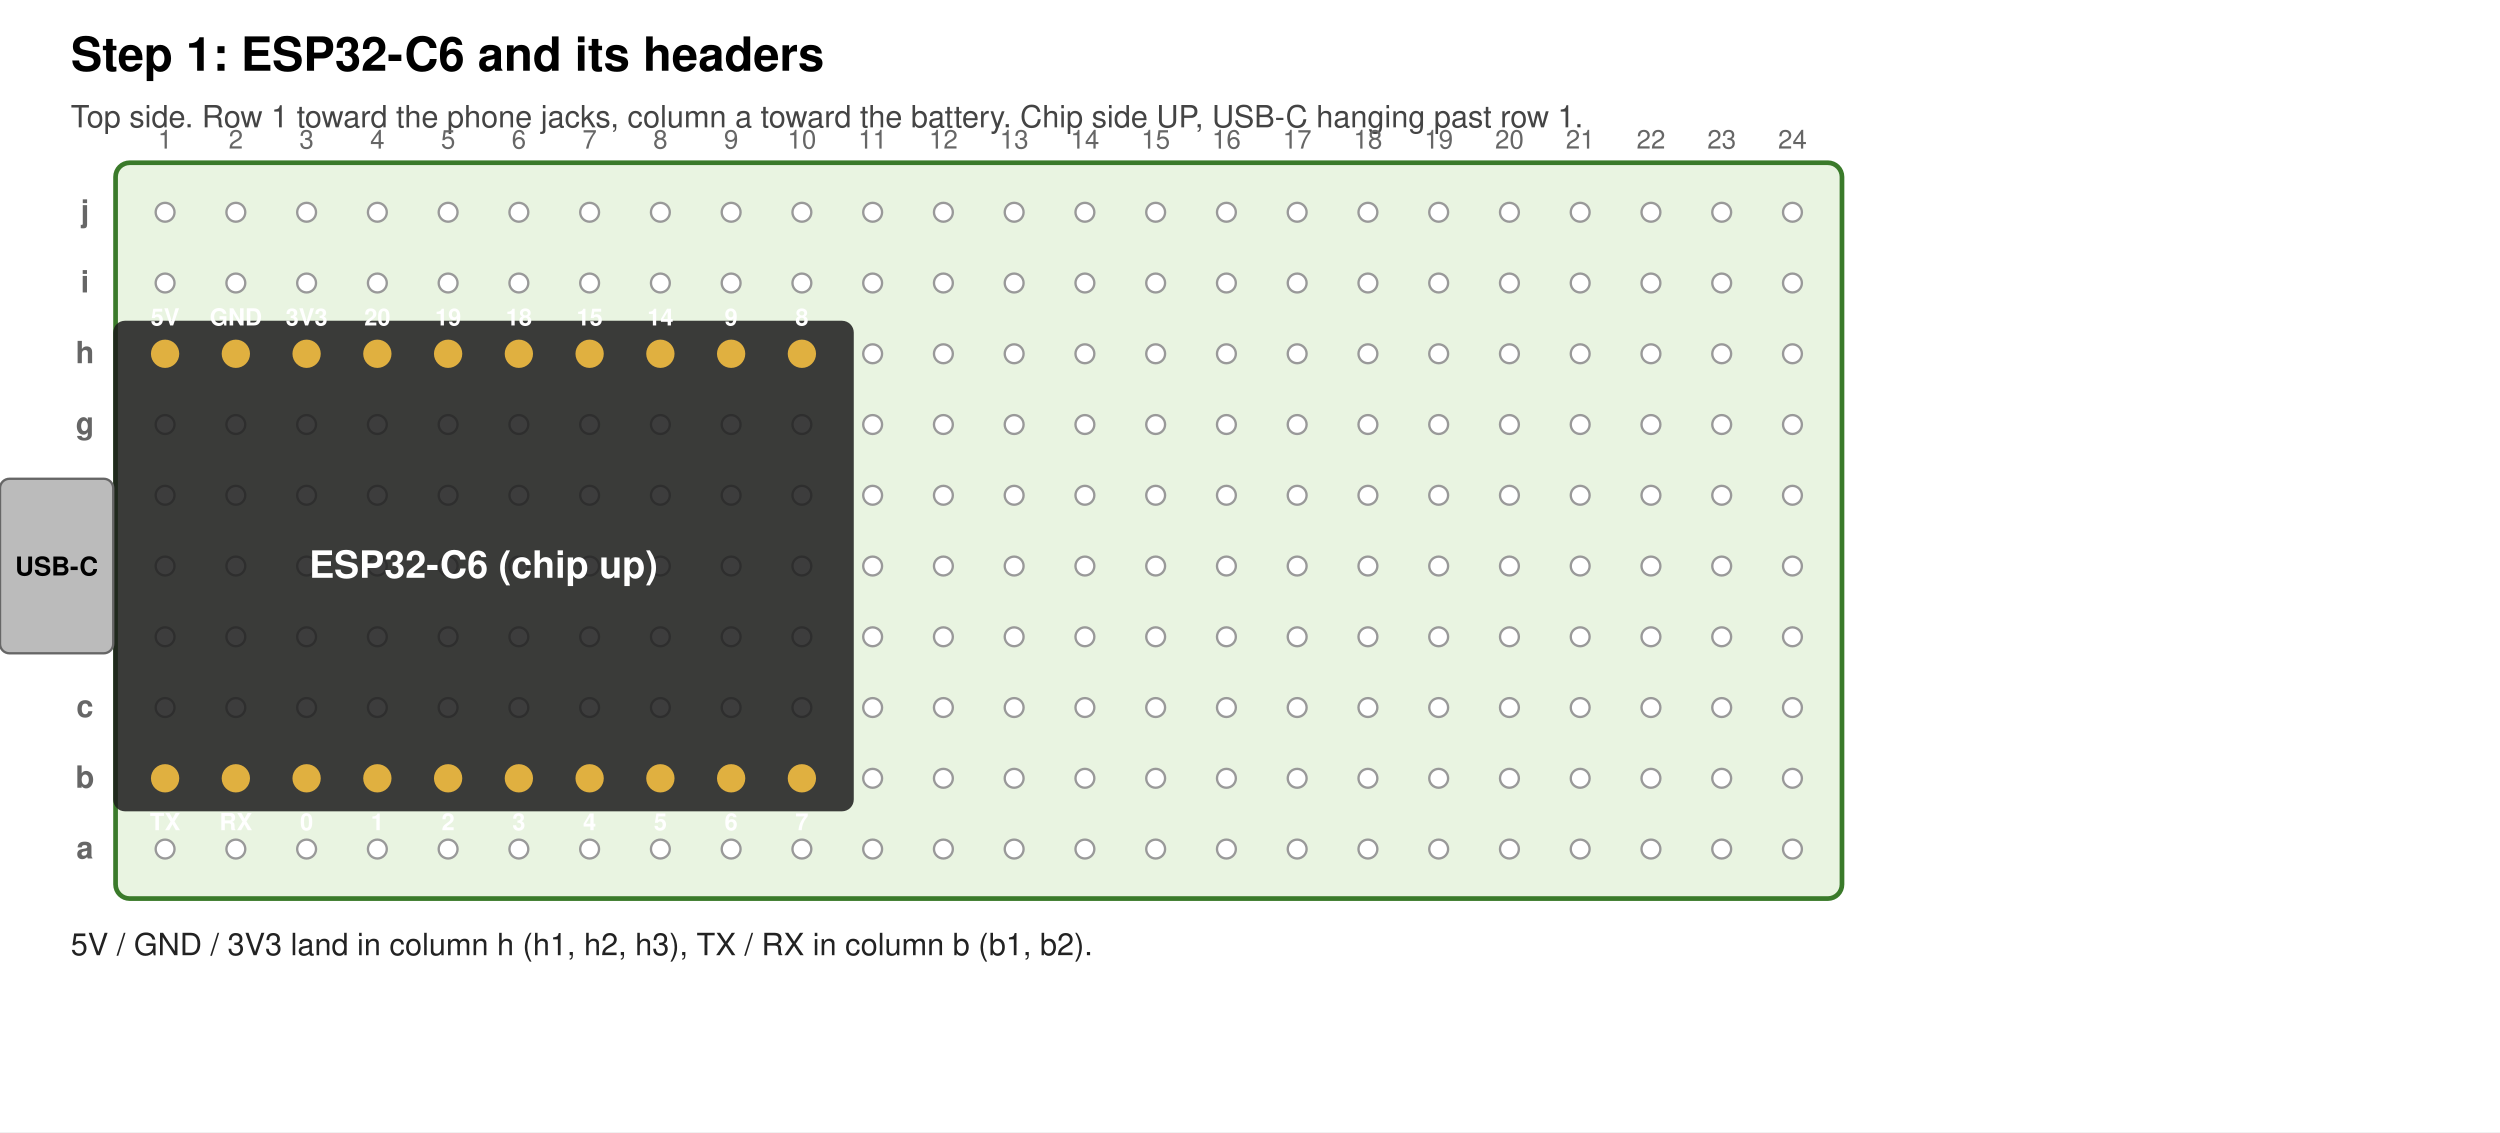
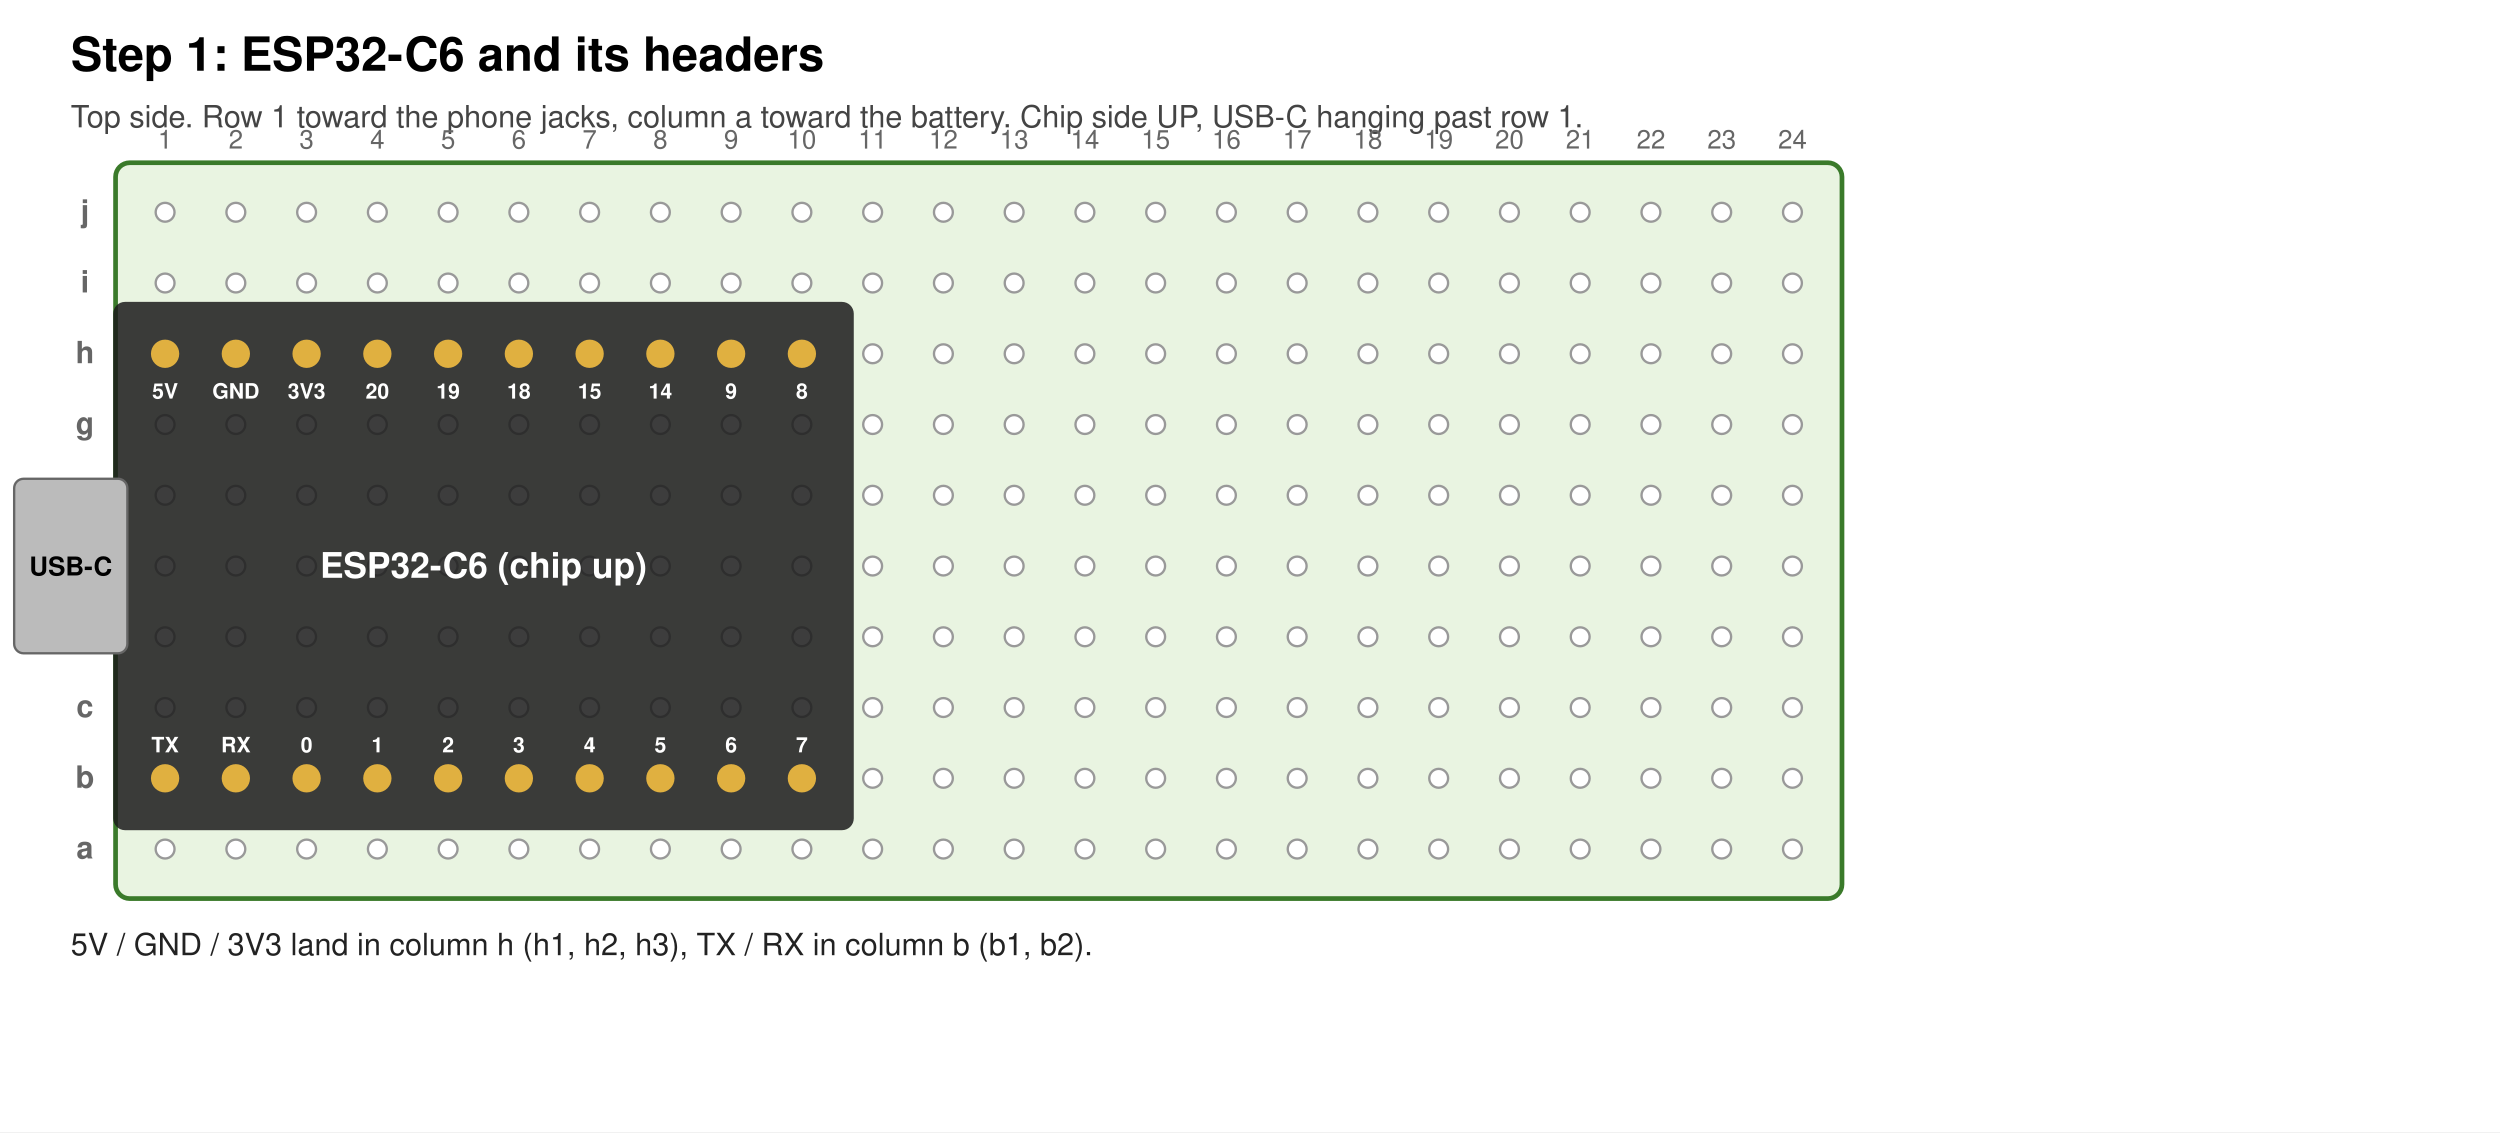
<svg xmlns="http://www.w3.org/2000/svg" width="1060" height="480" font-family="Helvetica,Arial">
  <defs>
    <filter id="mute">
      <feColorMatrix type="saturate" values="0" />
    </filter>
  </defs>
  <rect width="100%" height="100%" fill="#ffffff" />
  <text x="30" y="30" font-size="20" font-weight="bold">Step 1: ESP32-C6 and its headers</text>
  <text x="30" y="54" font-size="13" fill="#444">Top side. Row 1 toward the phone jacks, column a toward the battery. Chip side UP, USB-C hanging past row 1.</text>
  <rect x="49" y="69" width="732" height="312" rx="6" fill="#e9f4e1" stroke="#3a7a2a" stroke-width="2" />
  <text x="70" y="63" font-size="11" fill="#666" text-anchor="middle">1</text>
  <text x="100" y="63" font-size="11" fill="#666" text-anchor="middle">2</text>
  <text x="130" y="63" font-size="11" fill="#666" text-anchor="middle">3</text>
  <text x="160" y="63" font-size="11" fill="#666" text-anchor="middle">4</text>
  <text x="190" y="63" font-size="11" fill="#666" text-anchor="middle">5</text>
  <text x="220" y="63" font-size="11" fill="#666" text-anchor="middle">6</text>
  <text x="250" y="63" font-size="11" fill="#666" text-anchor="middle">7</text>
  <text x="280" y="63" font-size="11" fill="#666" text-anchor="middle">8</text>
  <text x="310" y="63" font-size="11" fill="#666" text-anchor="middle">9</text>
  <text x="340" y="63" font-size="11" fill="#666" text-anchor="middle">10</text>
  <text x="370" y="63" font-size="11" fill="#666" text-anchor="middle">11</text>
  <text x="400" y="63" font-size="11" fill="#666" text-anchor="middle">12</text>
  <text x="430" y="63" font-size="11" fill="#666" text-anchor="middle">13</text>
  <text x="460" y="63" font-size="11" fill="#666" text-anchor="middle">14</text>
  <text x="490" y="63" font-size="11" fill="#666" text-anchor="middle">15</text>
  <text x="520" y="63" font-size="11" fill="#666" text-anchor="middle">16</text>
  <text x="550" y="63" font-size="11" fill="#666" text-anchor="middle">17</text>
  <text x="580" y="63" font-size="11" fill="#666" text-anchor="middle">18</text>
  <text x="610" y="63" font-size="11" fill="#666" text-anchor="middle">19</text>
  <text x="640" y="63" font-size="11" fill="#666" text-anchor="middle">20</text>
  <text x="670" y="63" font-size="11" fill="#666" text-anchor="middle">21</text>
  <text x="700" y="63" font-size="11" fill="#666" text-anchor="middle">22</text>
  <text x="730" y="63" font-size="11" fill="#666" text-anchor="middle">23</text>
  <text x="760" y="63" font-size="11" fill="#666" text-anchor="middle">24</text>
  <text x="36" y="364" font-size="13" font-weight="bold" fill="#666" text-anchor="middle">a</text>
  <text x="36" y="334" font-size="13" font-weight="bold" fill="#666" text-anchor="middle">b</text>
  <text x="36" y="304" font-size="13" font-weight="bold" fill="#666" text-anchor="middle">c</text>
  <text x="36" y="274" font-size="13" font-weight="bold" fill="#666" text-anchor="middle">d</text>
  <text x="36" y="244" font-size="13" font-weight="bold" fill="#666" text-anchor="middle">e</text>
  <text x="36" y="214" font-size="13" font-weight="bold" fill="#666" text-anchor="middle">f</text>
  <text x="36" y="184" font-size="13" font-weight="bold" fill="#666" text-anchor="middle">g</text>
  <text x="36" y="154" font-size="13" font-weight="bold" fill="#666" text-anchor="middle">h</text>
  <text x="36" y="124" font-size="13" font-weight="bold" fill="#666" text-anchor="middle">i</text>
  <text x="36" y="94" font-size="13" font-weight="bold" fill="#666" text-anchor="middle">j</text>
  <circle cx="70" cy="360" r="4" fill="#fff" stroke="#999" />
  <circle cx="70" cy="330" r="4" fill="#fff" stroke="#999" />
  <circle cx="70" cy="300" r="4" fill="#fff" stroke="#999" />
  <circle cx="70" cy="270" r="4" fill="#fff" stroke="#999" />
  <circle cx="70" cy="240" r="4" fill="#fff" stroke="#999" />
  <circle cx="70" cy="210" r="4" fill="#fff" stroke="#999" />
  <circle cx="70" cy="180" r="4" fill="#fff" stroke="#999" />
  <circle cx="70" cy="150" r="4" fill="#fff" stroke="#999" />
  <circle cx="70" cy="120" r="4" fill="#fff" stroke="#999" />
  <circle cx="70" cy="90" r="4" fill="#fff" stroke="#999" />
  <circle cx="100" cy="360" r="4" fill="#fff" stroke="#999" />
  <circle cx="100" cy="330" r="4" fill="#fff" stroke="#999" />
  <circle cx="100" cy="300" r="4" fill="#fff" stroke="#999" />
  <circle cx="100" cy="270" r="4" fill="#fff" stroke="#999" />
  <circle cx="100" cy="240" r="4" fill="#fff" stroke="#999" />
  <circle cx="100" cy="210" r="4" fill="#fff" stroke="#999" />
  <circle cx="100" cy="180" r="4" fill="#fff" stroke="#999" />
  <circle cx="100" cy="150" r="4" fill="#fff" stroke="#999" />
  <circle cx="100" cy="120" r="4" fill="#fff" stroke="#999" />
  <circle cx="100" cy="90" r="4" fill="#fff" stroke="#999" />
  <circle cx="130" cy="360" r="4" fill="#fff" stroke="#999" />
  <circle cx="130" cy="330" r="4" fill="#fff" stroke="#999" />
  <circle cx="130" cy="300" r="4" fill="#fff" stroke="#999" />
  <circle cx="130" cy="270" r="4" fill="#fff" stroke="#999" />
  <circle cx="130" cy="240" r="4" fill="#fff" stroke="#999" />
  <circle cx="130" cy="210" r="4" fill="#fff" stroke="#999" />
  <circle cx="130" cy="180" r="4" fill="#fff" stroke="#999" />
  <circle cx="130" cy="150" r="4" fill="#fff" stroke="#999" />
  <circle cx="130" cy="120" r="4" fill="#fff" stroke="#999" />
  <circle cx="130" cy="90" r="4" fill="#fff" stroke="#999" />
  <circle cx="160" cy="360" r="4" fill="#fff" stroke="#999" />
  <circle cx="160" cy="330" r="4" fill="#fff" stroke="#999" />
  <circle cx="160" cy="300" r="4" fill="#fff" stroke="#999" />
  <circle cx="160" cy="270" r="4" fill="#fff" stroke="#999" />
  <circle cx="160" cy="240" r="4" fill="#fff" stroke="#999" />
  <circle cx="160" cy="210" r="4" fill="#fff" stroke="#999" />
  <circle cx="160" cy="180" r="4" fill="#fff" stroke="#999" />
  <circle cx="160" cy="150" r="4" fill="#fff" stroke="#999" />
  <circle cx="160" cy="120" r="4" fill="#fff" stroke="#999" />
  <circle cx="160" cy="90" r="4" fill="#fff" stroke="#999" />
  <circle cx="190" cy="360" r="4" fill="#fff" stroke="#999" />
  <circle cx="190" cy="330" r="4" fill="#fff" stroke="#999" />
  <circle cx="190" cy="300" r="4" fill="#fff" stroke="#999" />
  <circle cx="190" cy="270" r="4" fill="#fff" stroke="#999" />
  <circle cx="190" cy="240" r="4" fill="#fff" stroke="#999" />
  <circle cx="190" cy="210" r="4" fill="#fff" stroke="#999" />
  <circle cx="190" cy="180" r="4" fill="#fff" stroke="#999" />
  <circle cx="190" cy="150" r="4" fill="#fff" stroke="#999" />
  <circle cx="190" cy="120" r="4" fill="#fff" stroke="#999" />
  <circle cx="190" cy="90" r="4" fill="#fff" stroke="#999" />
  <circle cx="220" cy="360" r="4" fill="#fff" stroke="#999" />
  <circle cx="220" cy="330" r="4" fill="#fff" stroke="#999" />
  <circle cx="220" cy="300" r="4" fill="#fff" stroke="#999" />
  <circle cx="220" cy="270" r="4" fill="#fff" stroke="#999" />
  <circle cx="220" cy="240" r="4" fill="#fff" stroke="#999" />
  <circle cx="220" cy="210" r="4" fill="#fff" stroke="#999" />
  <circle cx="220" cy="180" r="4" fill="#fff" stroke="#999" />
  <circle cx="220" cy="150" r="4" fill="#fff" stroke="#999" />
  <circle cx="220" cy="120" r="4" fill="#fff" stroke="#999" />
  <circle cx="220" cy="90" r="4" fill="#fff" stroke="#999" />
  <circle cx="250" cy="360" r="4" fill="#fff" stroke="#999" />
  <circle cx="250" cy="330" r="4" fill="#fff" stroke="#999" />
  <circle cx="250" cy="300" r="4" fill="#fff" stroke="#999" />
  <circle cx="250" cy="270" r="4" fill="#fff" stroke="#999" />
  <circle cx="250" cy="240" r="4" fill="#fff" stroke="#999" />
  <circle cx="250" cy="210" r="4" fill="#fff" stroke="#999" />
  <circle cx="250" cy="180" r="4" fill="#fff" stroke="#999" />
  <circle cx="250" cy="150" r="4" fill="#fff" stroke="#999" />
  <circle cx="250" cy="120" r="4" fill="#fff" stroke="#999" />
  <circle cx="250" cy="90" r="4" fill="#fff" stroke="#999" />
  <circle cx="280" cy="360" r="4" fill="#fff" stroke="#999" />
  <circle cx="280" cy="330" r="4" fill="#fff" stroke="#999" />
  <circle cx="280" cy="300" r="4" fill="#fff" stroke="#999" />
  <circle cx="280" cy="270" r="4" fill="#fff" stroke="#999" />
  <circle cx="280" cy="240" r="4" fill="#fff" stroke="#999" />
  <circle cx="280" cy="210" r="4" fill="#fff" stroke="#999" />
  <circle cx="280" cy="180" r="4" fill="#fff" stroke="#999" />
  <circle cx="280" cy="150" r="4" fill="#fff" stroke="#999" />
  <circle cx="280" cy="120" r="4" fill="#fff" stroke="#999" />
  <circle cx="280" cy="90" r="4" fill="#fff" stroke="#999" />
  <circle cx="310" cy="360" r="4" fill="#fff" stroke="#999" />
  <circle cx="310" cy="330" r="4" fill="#fff" stroke="#999" />
  <circle cx="310" cy="300" r="4" fill="#fff" stroke="#999" />
  <circle cx="310" cy="270" r="4" fill="#fff" stroke="#999" />
  <circle cx="310" cy="240" r="4" fill="#fff" stroke="#999" />
  <circle cx="310" cy="210" r="4" fill="#fff" stroke="#999" />
  <circle cx="310" cy="180" r="4" fill="#fff" stroke="#999" />
  <circle cx="310" cy="150" r="4" fill="#fff" stroke="#999" />
  <circle cx="310" cy="120" r="4" fill="#fff" stroke="#999" />
  <circle cx="310" cy="90" r="4" fill="#fff" stroke="#999" />
  <circle cx="340" cy="360" r="4" fill="#fff" stroke="#999" />
  <circle cx="340" cy="330" r="4" fill="#fff" stroke="#999" />
  <circle cx="340" cy="300" r="4" fill="#fff" stroke="#999" />
  <circle cx="340" cy="270" r="4" fill="#fff" stroke="#999" />
  <circle cx="340" cy="240" r="4" fill="#fff" stroke="#999" />
  <circle cx="340" cy="210" r="4" fill="#fff" stroke="#999" />
  <circle cx="340" cy="180" r="4" fill="#fff" stroke="#999" />
  <circle cx="340" cy="150" r="4" fill="#fff" stroke="#999" />
  <circle cx="340" cy="120" r="4" fill="#fff" stroke="#999" />
  <circle cx="340" cy="90" r="4" fill="#fff" stroke="#999" />
  <circle cx="370" cy="360" r="4" fill="#fff" stroke="#999" />
  <circle cx="370" cy="330" r="4" fill="#fff" stroke="#999" />
  <circle cx="370" cy="300" r="4" fill="#fff" stroke="#999" />
  <circle cx="370" cy="270" r="4" fill="#fff" stroke="#999" />
  <circle cx="370" cy="240" r="4" fill="#fff" stroke="#999" />
  <circle cx="370" cy="210" r="4" fill="#fff" stroke="#999" />
  <circle cx="370" cy="180" r="4" fill="#fff" stroke="#999" />
  <circle cx="370" cy="150" r="4" fill="#fff" stroke="#999" />
  <circle cx="370" cy="120" r="4" fill="#fff" stroke="#999" />
  <circle cx="370" cy="90" r="4" fill="#fff" stroke="#999" />
  <circle cx="400" cy="360" r="4" fill="#fff" stroke="#999" />
  <circle cx="400" cy="330" r="4" fill="#fff" stroke="#999" />
  <circle cx="400" cy="300" r="4" fill="#fff" stroke="#999" />
  <circle cx="400" cy="270" r="4" fill="#fff" stroke="#999" />
  <circle cx="400" cy="240" r="4" fill="#fff" stroke="#999" />
  <circle cx="400" cy="210" r="4" fill="#fff" stroke="#999" />
  <circle cx="400" cy="180" r="4" fill="#fff" stroke="#999" />
  <circle cx="400" cy="150" r="4" fill="#fff" stroke="#999" />
  <circle cx="400" cy="120" r="4" fill="#fff" stroke="#999" />
  <circle cx="400" cy="90" r="4" fill="#fff" stroke="#999" />
  <circle cx="430" cy="360" r="4" fill="#fff" stroke="#999" />
  <circle cx="430" cy="330" r="4" fill="#fff" stroke="#999" />
  <circle cx="430" cy="300" r="4" fill="#fff" stroke="#999" />
  <circle cx="430" cy="270" r="4" fill="#fff" stroke="#999" />
  <circle cx="430" cy="240" r="4" fill="#fff" stroke="#999" />
  <circle cx="430" cy="210" r="4" fill="#fff" stroke="#999" />
  <circle cx="430" cy="180" r="4" fill="#fff" stroke="#999" />
  <circle cx="430" cy="150" r="4" fill="#fff" stroke="#999" />
  <circle cx="430" cy="120" r="4" fill="#fff" stroke="#999" />
  <circle cx="430" cy="90" r="4" fill="#fff" stroke="#999" />
  <circle cx="460" cy="360" r="4" fill="#fff" stroke="#999" />
  <circle cx="460" cy="330" r="4" fill="#fff" stroke="#999" />
  <circle cx="460" cy="300" r="4" fill="#fff" stroke="#999" />
  <circle cx="460" cy="270" r="4" fill="#fff" stroke="#999" />
  <circle cx="460" cy="240" r="4" fill="#fff" stroke="#999" />
  <circle cx="460" cy="210" r="4" fill="#fff" stroke="#999" />
  <circle cx="460" cy="180" r="4" fill="#fff" stroke="#999" />
  <circle cx="460" cy="150" r="4" fill="#fff" stroke="#999" />
  <circle cx="460" cy="120" r="4" fill="#fff" stroke="#999" />
  <circle cx="460" cy="90" r="4" fill="#fff" stroke="#999" />
  <circle cx="490" cy="360" r="4" fill="#fff" stroke="#999" />
  <circle cx="490" cy="330" r="4" fill="#fff" stroke="#999" />
  <circle cx="490" cy="300" r="4" fill="#fff" stroke="#999" />
  <circle cx="490" cy="270" r="4" fill="#fff" stroke="#999" />
  <circle cx="490" cy="240" r="4" fill="#fff" stroke="#999" />
  <circle cx="490" cy="210" r="4" fill="#fff" stroke="#999" />
  <circle cx="490" cy="180" r="4" fill="#fff" stroke="#999" />
  <circle cx="490" cy="150" r="4" fill="#fff" stroke="#999" />
  <circle cx="490" cy="120" r="4" fill="#fff" stroke="#999" />
  <circle cx="490" cy="90" r="4" fill="#fff" stroke="#999" />
  <circle cx="520" cy="360" r="4" fill="#fff" stroke="#999" />
  <circle cx="520" cy="330" r="4" fill="#fff" stroke="#999" />
  <circle cx="520" cy="300" r="4" fill="#fff" stroke="#999" />
  <circle cx="520" cy="270" r="4" fill="#fff" stroke="#999" />
  <circle cx="520" cy="240" r="4" fill="#fff" stroke="#999" />
  <circle cx="520" cy="210" r="4" fill="#fff" stroke="#999" />
  <circle cx="520" cy="180" r="4" fill="#fff" stroke="#999" />
  <circle cx="520" cy="150" r="4" fill="#fff" stroke="#999" />
  <circle cx="520" cy="120" r="4" fill="#fff" stroke="#999" />
  <circle cx="520" cy="90" r="4" fill="#fff" stroke="#999" />
  <circle cx="550" cy="360" r="4" fill="#fff" stroke="#999" />
  <circle cx="550" cy="330" r="4" fill="#fff" stroke="#999" />
  <circle cx="550" cy="300" r="4" fill="#fff" stroke="#999" />
  <circle cx="550" cy="270" r="4" fill="#fff" stroke="#999" />
  <circle cx="550" cy="240" r="4" fill="#fff" stroke="#999" />
  <circle cx="550" cy="210" r="4" fill="#fff" stroke="#999" />
  <circle cx="550" cy="180" r="4" fill="#fff" stroke="#999" />
  <circle cx="550" cy="150" r="4" fill="#fff" stroke="#999" />
  <circle cx="550" cy="120" r="4" fill="#fff" stroke="#999" />
  <circle cx="550" cy="90" r="4" fill="#fff" stroke="#999" />
  <circle cx="580" cy="360" r="4" fill="#fff" stroke="#999" />
  <circle cx="580" cy="330" r="4" fill="#fff" stroke="#999" />
  <circle cx="580" cy="300" r="4" fill="#fff" stroke="#999" />
  <circle cx="580" cy="270" r="4" fill="#fff" stroke="#999" />
  <circle cx="580" cy="240" r="4" fill="#fff" stroke="#999" />
  <circle cx="580" cy="210" r="4" fill="#fff" stroke="#999" />
  <circle cx="580" cy="180" r="4" fill="#fff" stroke="#999" />
  <circle cx="580" cy="150" r="4" fill="#fff" stroke="#999" />
  <circle cx="580" cy="120" r="4" fill="#fff" stroke="#999" />
  <circle cx="580" cy="90" r="4" fill="#fff" stroke="#999" />
  <circle cx="610" cy="360" r="4" fill="#fff" stroke="#999" />
  <circle cx="610" cy="330" r="4" fill="#fff" stroke="#999" />
  <circle cx="610" cy="300" r="4" fill="#fff" stroke="#999" />
  <circle cx="610" cy="270" r="4" fill="#fff" stroke="#999" />
  <circle cx="610" cy="240" r="4" fill="#fff" stroke="#999" />
  <circle cx="610" cy="210" r="4" fill="#fff" stroke="#999" />
  <circle cx="610" cy="180" r="4" fill="#fff" stroke="#999" />
  <circle cx="610" cy="150" r="4" fill="#fff" stroke="#999" />
  <circle cx="610" cy="120" r="4" fill="#fff" stroke="#999" />
  <circle cx="610" cy="90" r="4" fill="#fff" stroke="#999" />
  <circle cx="640" cy="360" r="4" fill="#fff" stroke="#999" />
  <circle cx="640" cy="330" r="4" fill="#fff" stroke="#999" />
  <circle cx="640" cy="300" r="4" fill="#fff" stroke="#999" />
  <circle cx="640" cy="270" r="4" fill="#fff" stroke="#999" />
  <circle cx="640" cy="240" r="4" fill="#fff" stroke="#999" />
  <circle cx="640" cy="210" r="4" fill="#fff" stroke="#999" />
  <circle cx="640" cy="180" r="4" fill="#fff" stroke="#999" />
  <circle cx="640" cy="150" r="4" fill="#fff" stroke="#999" />
  <circle cx="640" cy="120" r="4" fill="#fff" stroke="#999" />
  <circle cx="640" cy="90" r="4" fill="#fff" stroke="#999" />
  <circle cx="670" cy="360" r="4" fill="#fff" stroke="#999" />
  <circle cx="670" cy="330" r="4" fill="#fff" stroke="#999" />
  <circle cx="670" cy="300" r="4" fill="#fff" stroke="#999" />
  <circle cx="670" cy="270" r="4" fill="#fff" stroke="#999" />
  <circle cx="670" cy="240" r="4" fill="#fff" stroke="#999" />
  <circle cx="670" cy="210" r="4" fill="#fff" stroke="#999" />
  <circle cx="670" cy="180" r="4" fill="#fff" stroke="#999" />
  <circle cx="670" cy="150" r="4" fill="#fff" stroke="#999" />
  <circle cx="670" cy="120" r="4" fill="#fff" stroke="#999" />
  <circle cx="670" cy="90" r="4" fill="#fff" stroke="#999" />
  <circle cx="700" cy="360" r="4" fill="#fff" stroke="#999" />
  <circle cx="700" cy="330" r="4" fill="#fff" stroke="#999" />
  <circle cx="700" cy="300" r="4" fill="#fff" stroke="#999" />
  <circle cx="700" cy="270" r="4" fill="#fff" stroke="#999" />
  <circle cx="700" cy="240" r="4" fill="#fff" stroke="#999" />
  <circle cx="700" cy="210" r="4" fill="#fff" stroke="#999" />
  <circle cx="700" cy="180" r="4" fill="#fff" stroke="#999" />
  <circle cx="700" cy="150" r="4" fill="#fff" stroke="#999" />
  <circle cx="700" cy="120" r="4" fill="#fff" stroke="#999" />
  <circle cx="700" cy="90" r="4" fill="#fff" stroke="#999" />
  <circle cx="730" cy="360" r="4" fill="#fff" stroke="#999" />
  <circle cx="730" cy="330" r="4" fill="#fff" stroke="#999" />
  <circle cx="730" cy="300" r="4" fill="#fff" stroke="#999" />
  <circle cx="730" cy="270" r="4" fill="#fff" stroke="#999" />
  <circle cx="730" cy="240" r="4" fill="#fff" stroke="#999" />
  <circle cx="730" cy="210" r="4" fill="#fff" stroke="#999" />
  <circle cx="730" cy="180" r="4" fill="#fff" stroke="#999" />
  <circle cx="730" cy="150" r="4" fill="#fff" stroke="#999" />
  <circle cx="730" cy="120" r="4" fill="#fff" stroke="#999" />
  <circle cx="730" cy="90" r="4" fill="#fff" stroke="#999" />
  <circle cx="760" cy="360" r="4" fill="#fff" stroke="#999" />
  <circle cx="760" cy="330" r="4" fill="#fff" stroke="#999" />
  <circle cx="760" cy="300" r="4" fill="#fff" stroke="#999" />
  <circle cx="760" cy="270" r="4" fill="#fff" stroke="#999" />
  <circle cx="760" cy="240" r="4" fill="#fff" stroke="#999" />
  <circle cx="760" cy="210" r="4" fill="#fff" stroke="#999" />
  <circle cx="760" cy="180" r="4" fill="#fff" stroke="#999" />
  <circle cx="760" cy="150" r="4" fill="#fff" stroke="#999" />
  <circle cx="760" cy="120" r="4" fill="#fff" stroke="#999" />
  <circle cx="760" cy="90" r="4" fill="#fff" stroke="#999" />
  <g filter="url(#mute)" opacity="0.3">
</g>
-   <rect x="48" y="136" width="314" height="208" rx="5" fill="#1b1b1b" opacity="0.85" />
-   <rect x="0" y="203" width="48" height="74" rx="4" fill="#bbb" stroke="#666" />
-   <text x="24" y="244" font-size="11" text-anchor="middle" font-weight="bold">USB-C</text>
+   <rect x="48" y="128" width="314" height="224" rx="5" fill="#1b1b1b" opacity="0.85" />
+   <rect x="6" y="203" width="48" height="74" rx="4" fill="#bbb" stroke="#666" />
+   <text x="30" y="244" font-size="11" text-anchor="middle" font-weight="bold">USB-C</text>
  <circle cx="70" cy="330" r="6" fill="#e0b040" />
-   <text x="70" y="352" font-size="10" fill="#fff" text-anchor="middle" font-weight="bold">TX</text>
+   <text x="70" y="319" font-size="9" fill="#fff" text-anchor="middle" font-weight="bold">TX</text>
  <circle cx="100" cy="330" r="6" fill="#e0b040" />
-   <text x="100" y="352" font-size="10" fill="#fff" text-anchor="middle" font-weight="bold">RX</text>
+   <text x="100" y="319" font-size="9" fill="#fff" text-anchor="middle" font-weight="bold">RX</text>
  <circle cx="130" cy="330" r="6" fill="#e0b040" />
-   <text x="130" y="352" font-size="10" fill="#fff" text-anchor="middle" font-weight="bold">0</text>
+   <text x="130" y="319" font-size="9" fill="#fff" text-anchor="middle" font-weight="bold">0</text>
  <circle cx="160" cy="330" r="6" fill="#e0b040" />
-   <text x="160" y="352" font-size="10" fill="#fff" text-anchor="middle" font-weight="bold">1</text>
+   <text x="160" y="319" font-size="9" fill="#fff" text-anchor="middle" font-weight="bold">1</text>
  <circle cx="190" cy="330" r="6" fill="#e0b040" />
-   <text x="190" y="352" font-size="10" fill="#fff" text-anchor="middle" font-weight="bold">2</text>
+   <text x="190" y="319" font-size="9" fill="#fff" text-anchor="middle" font-weight="bold">2</text>
  <circle cx="220" cy="330" r="6" fill="#e0b040" />
-   <text x="220" y="352" font-size="10" fill="#fff" text-anchor="middle" font-weight="bold">3</text>
+   <text x="220" y="319" font-size="9" fill="#fff" text-anchor="middle" font-weight="bold">3</text>
  <circle cx="250" cy="330" r="6" fill="#e0b040" />
-   <text x="250" y="352" font-size="10" fill="#fff" text-anchor="middle" font-weight="bold">4</text>
+   <text x="250" y="319" font-size="9" fill="#fff" text-anchor="middle" font-weight="bold">4</text>
  <circle cx="280" cy="330" r="6" fill="#e0b040" />
-   <text x="280" y="352" font-size="10" fill="#fff" text-anchor="middle" font-weight="bold">5</text>
+   <text x="280" y="319" font-size="9" fill="#fff" text-anchor="middle" font-weight="bold">5</text>
  <circle cx="310" cy="330" r="6" fill="#e0b040" />
-   <text x="310" y="352" font-size="10" fill="#fff" text-anchor="middle" font-weight="bold">6</text>
+   <text x="310" y="319" font-size="9" fill="#fff" text-anchor="middle" font-weight="bold">6</text>
  <circle cx="340" cy="330" r="6" fill="#e0b040" />
-   <text x="340" y="352" font-size="10" fill="#fff" text-anchor="middle" font-weight="bold">7</text>
+   <text x="340" y="319" font-size="9" fill="#fff" text-anchor="middle" font-weight="bold">7</text>
  <circle cx="70" cy="150" r="6" fill="#e0b040" />
-   <text x="70" y="138" font-size="10" fill="#fff" text-anchor="middle" font-weight="bold">5V</text>
+   <text x="70" y="169" font-size="9" fill="#fff" text-anchor="middle" font-weight="bold">5V</text>
  <circle cx="100" cy="150" r="6" fill="#e0b040" />
-   <text x="100" y="138" font-size="10" fill="#fff" text-anchor="middle" font-weight="bold">GND</text>
+   <text x="100" y="169" font-size="9" fill="#fff" text-anchor="middle" font-weight="bold">GND</text>
  <circle cx="130" cy="150" r="6" fill="#e0b040" />
-   <text x="130" y="138" font-size="10" fill="#fff" text-anchor="middle" font-weight="bold">3V3</text>
+   <text x="130" y="169" font-size="9" fill="#fff" text-anchor="middle" font-weight="bold">3V3</text>
  <circle cx="160" cy="150" r="6" fill="#e0b040" />
-   <text x="160" y="138" font-size="10" fill="#fff" text-anchor="middle" font-weight="bold">20</text>
+   <text x="160" y="169" font-size="9" fill="#fff" text-anchor="middle" font-weight="bold">20</text>
  <circle cx="190" cy="150" r="6" fill="#e0b040" />
-   <text x="190" y="138" font-size="10" fill="#fff" text-anchor="middle" font-weight="bold">19</text>
+   <text x="190" y="169" font-size="9" fill="#fff" text-anchor="middle" font-weight="bold">19</text>
  <circle cx="220" cy="150" r="6" fill="#e0b040" />
-   <text x="220" y="138" font-size="10" fill="#fff" text-anchor="middle" font-weight="bold">18</text>
+   <text x="220" y="169" font-size="9" fill="#fff" text-anchor="middle" font-weight="bold">18</text>
  <circle cx="250" cy="150" r="6" fill="#e0b040" />
-   <text x="250" y="138" font-size="10" fill="#fff" text-anchor="middle" font-weight="bold">15</text>
+   <text x="250" y="169" font-size="9" fill="#fff" text-anchor="middle" font-weight="bold">15</text>
  <circle cx="280" cy="150" r="6" fill="#e0b040" />
-   <text x="280" y="138" font-size="10" fill="#fff" text-anchor="middle" font-weight="bold">14</text>
+   <text x="280" y="169" font-size="9" fill="#fff" text-anchor="middle" font-weight="bold">14</text>
  <circle cx="310" cy="150" r="6" fill="#e0b040" />
-   <text x="310" y="138" font-size="10" fill="#fff" text-anchor="middle" font-weight="bold">9</text>
+   <text x="310" y="169" font-size="9" fill="#fff" text-anchor="middle" font-weight="bold">9</text>
  <circle cx="340" cy="150" r="6" fill="#e0b040" />
-   <text x="340" y="138" font-size="10" fill="#fff" text-anchor="middle" font-weight="bold">8</text>
-   <text x="205" y="245" font-size="16" fill="#fff" text-anchor="middle" font-weight="bold">ESP32-C6 (chip up)</text>
+   <text x="340" y="169" font-size="9" fill="#fff" text-anchor="middle" font-weight="bold">8</text>
+   <text x="205" y="245" font-size="15" fill="#fff" text-anchor="middle" font-weight="bold">ESP32-C6 (chip up)</text>
  <text x="30" y="405" font-size="13" fill="#222">5V / GND / 3V3 land in column h (h1, h2, h3), TX / RX in column b (b1, b2).</text>
</svg>
